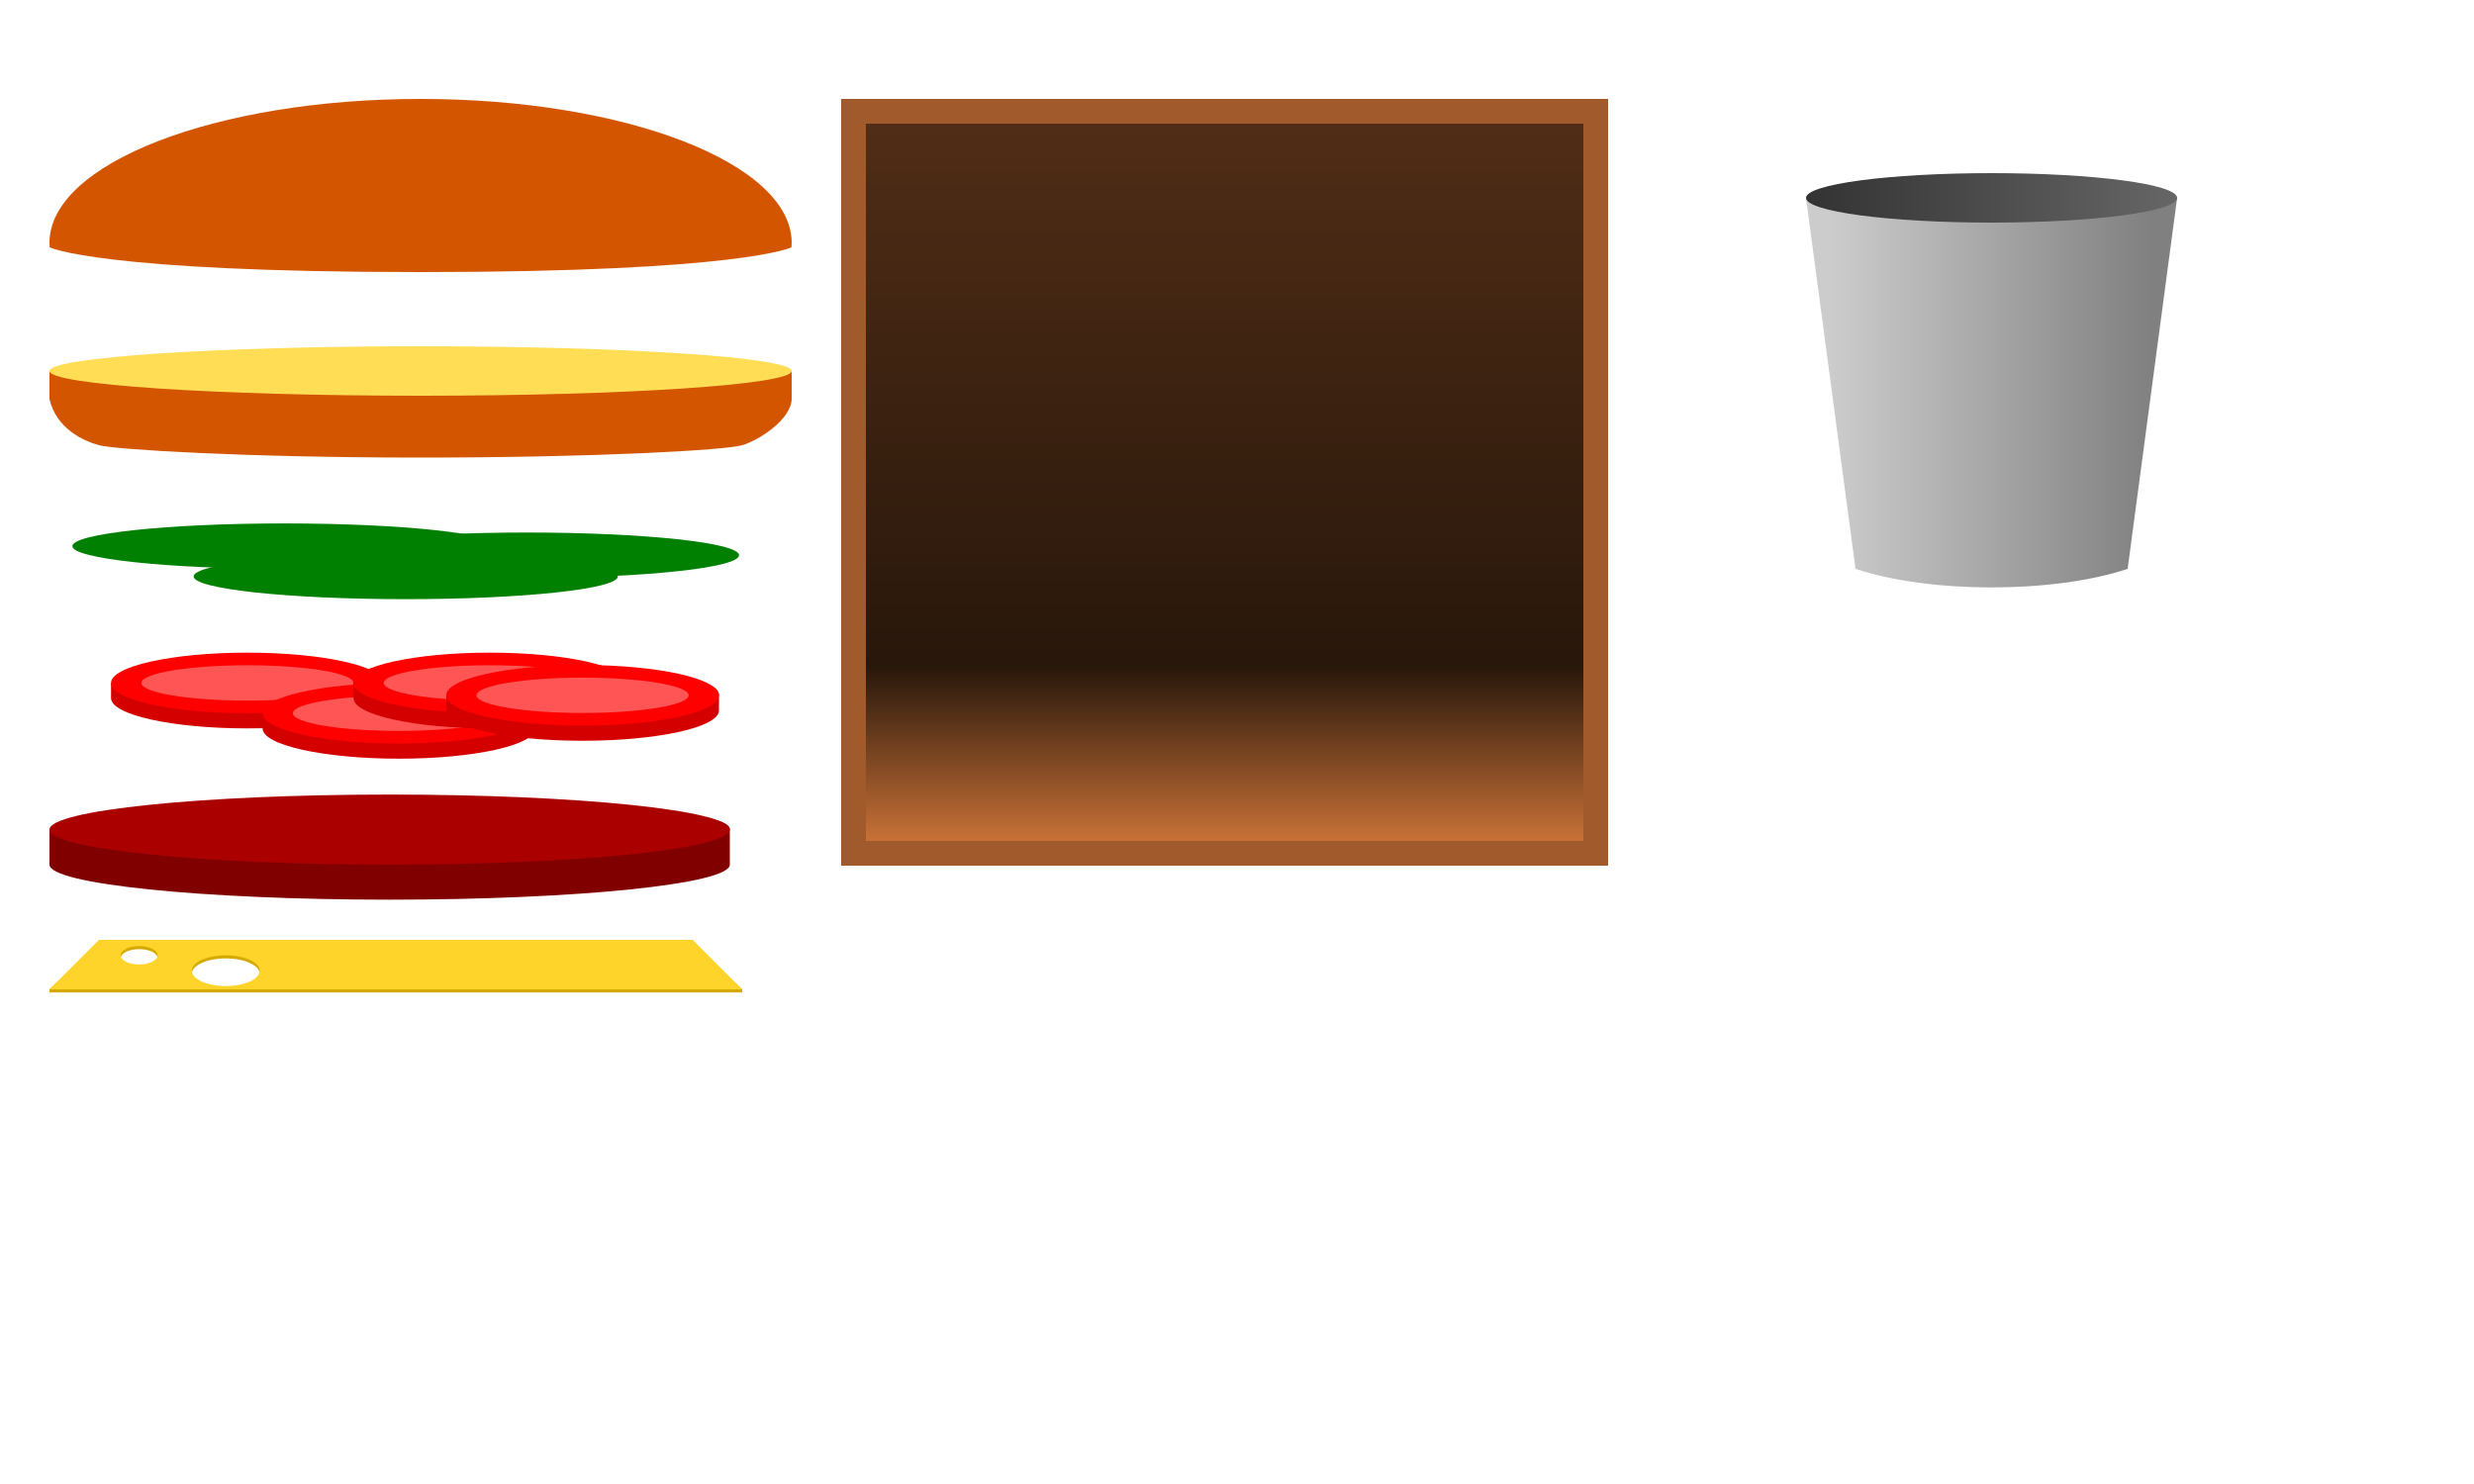
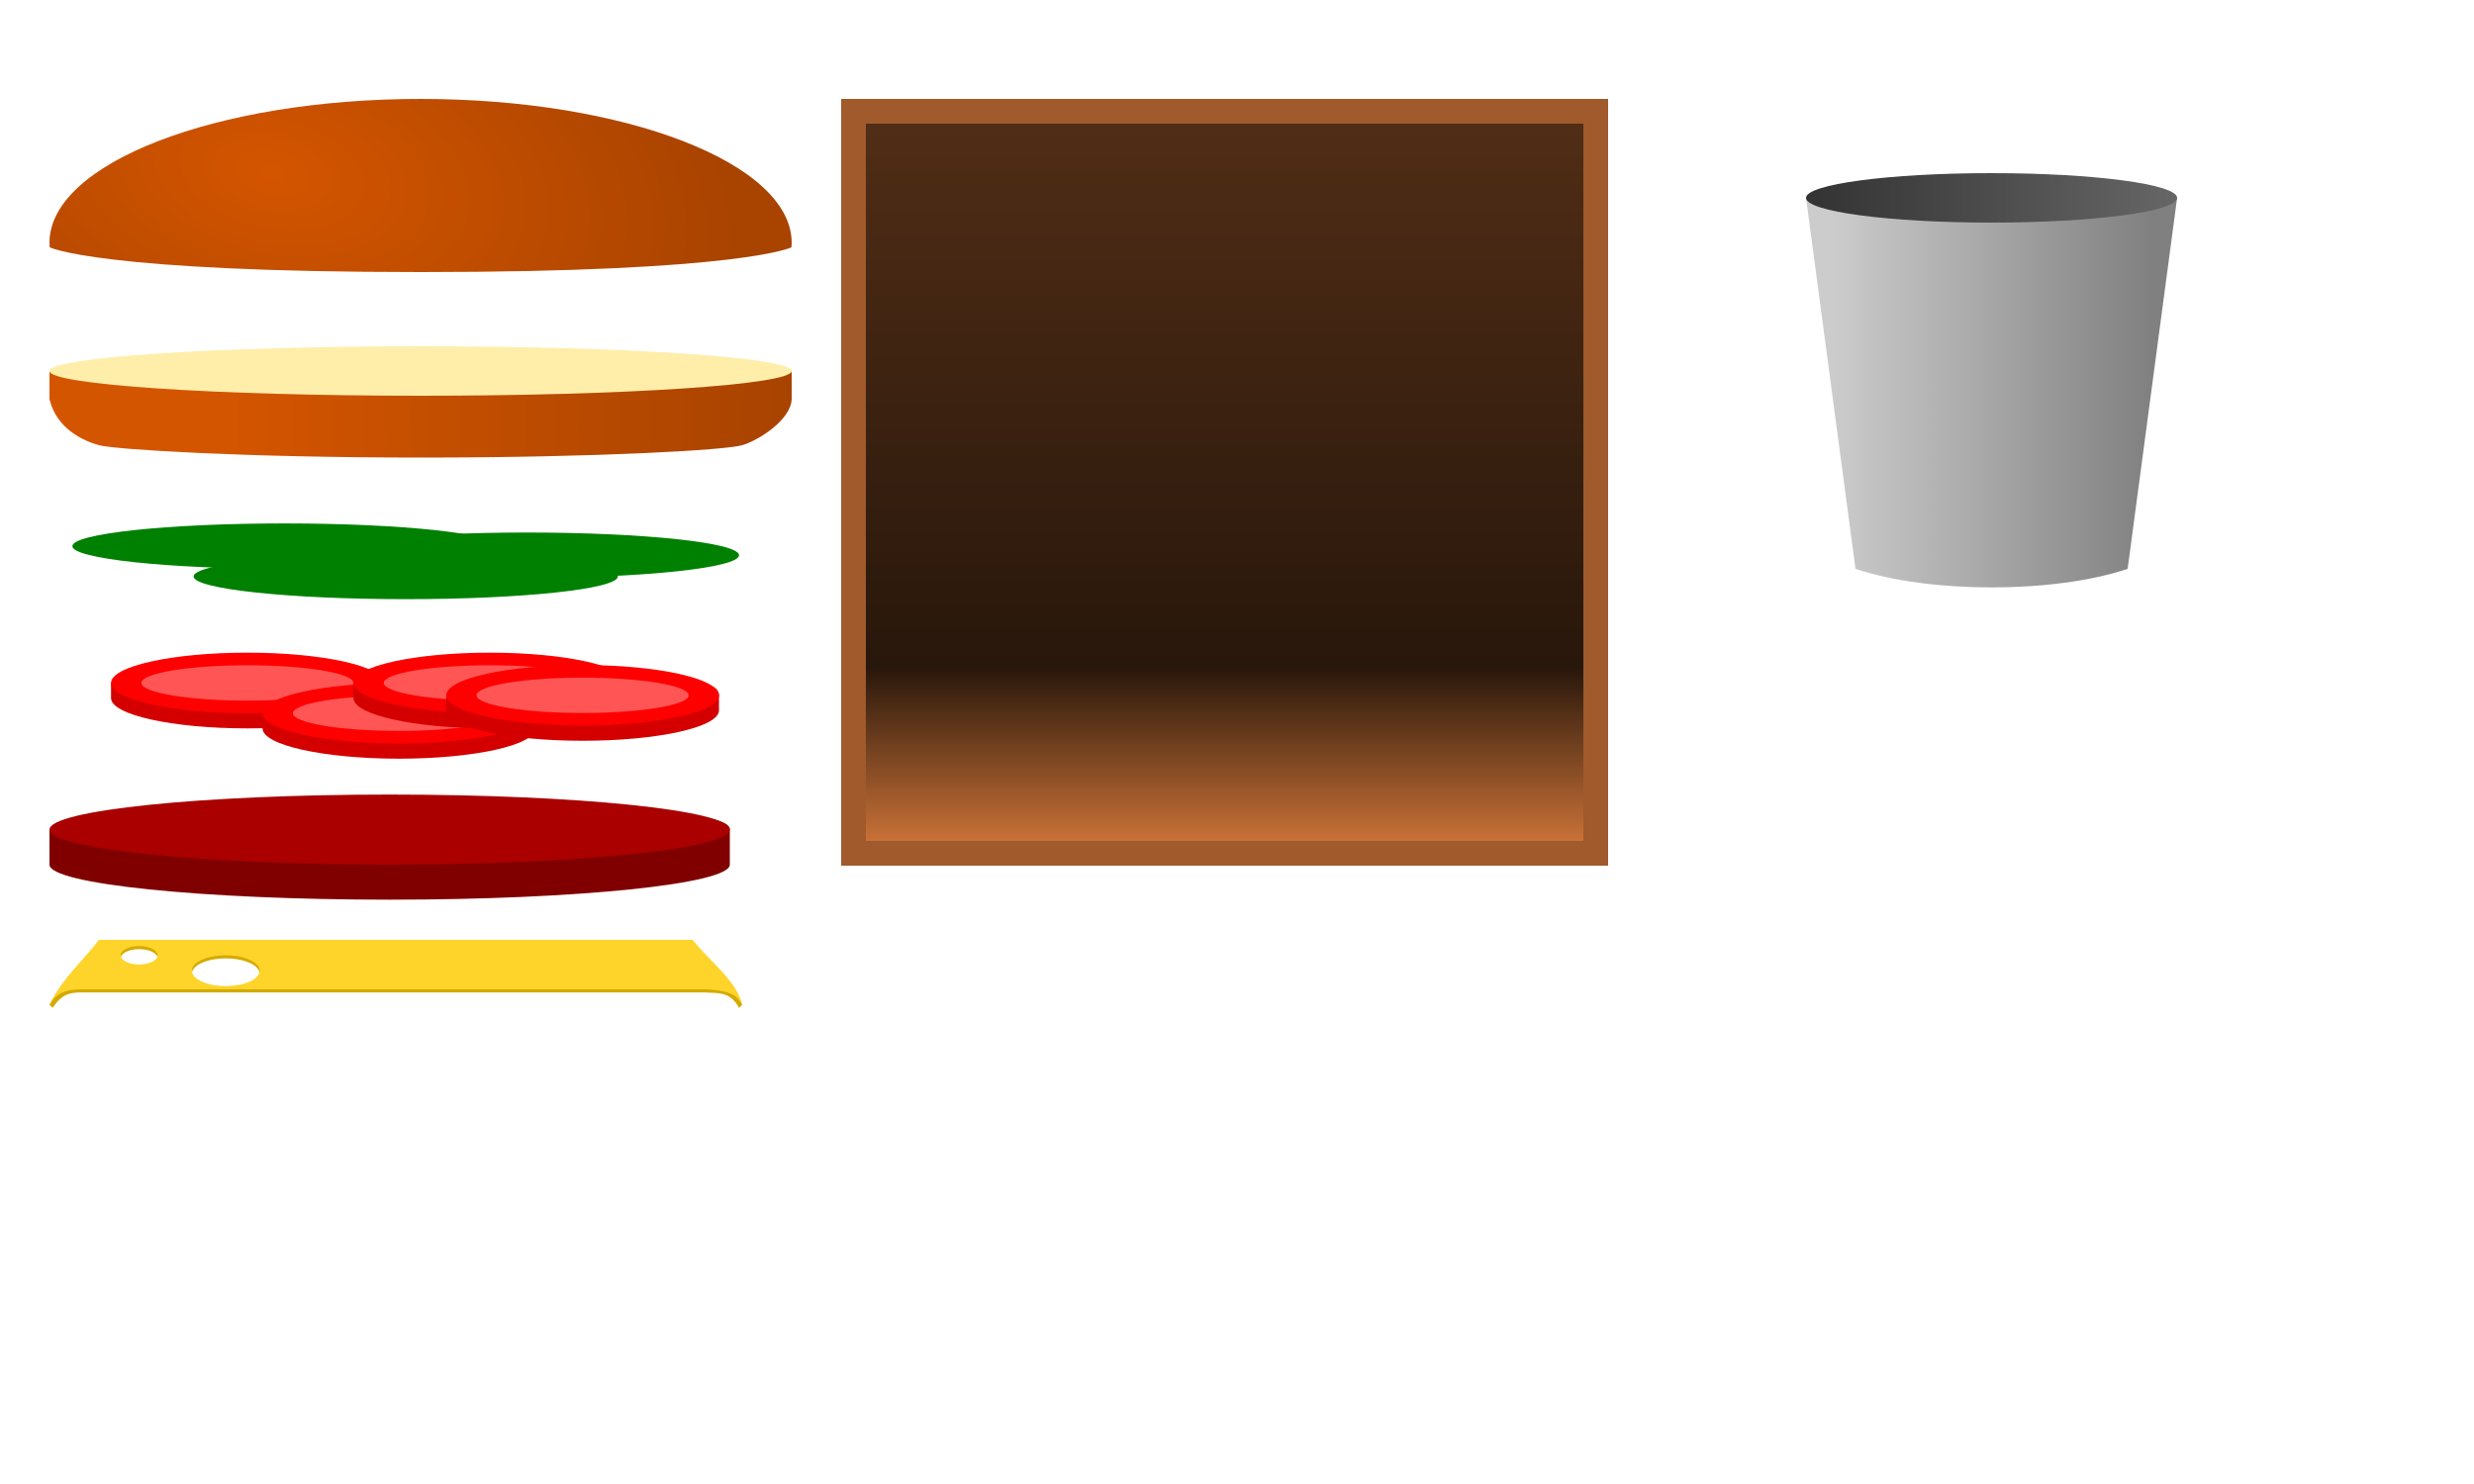
<svg xmlns="http://www.w3.org/2000/svg" xmlns:xlink="http://www.w3.org/1999/xlink" width="800" height="480" id="svg2" version="1.1">
  <defs id="defs4">
+     <linearGradient id="linearGradient3819">
+       <stop style="stop-color:#d45500;stop-opacity:1;" offset="0" id="stop3821" />
+       <stop style="stop-color:#a84300;stop-opacity:1" offset="1" id="stop3823" />
+     </linearGradient>
+     <linearGradient id="linearGradient3041">
+       <stop style="stop-color:#d45500;stop-opacity:1;" offset="0" id="stop3043" />
+       <stop style="stop-color:#a84300;stop-opacity:1" offset="1" id="stop3045" />
+     </linearGradient>
    <linearGradient id="linearGradient3158">
      <stop style="stop-color:#333333;stop-opacity:1" offset="0" id="stop3160" />
      <stop style="stop-color:#666666;stop-opacity:1" offset="1" id="stop3162" />
    </linearGradient>
    <linearGradient id="linearGradient3150">
      <stop style="stop-color:#cccccc;stop-opacity:1" offset="0" id="stop3152" />
      <stop style="stop-color:#808080;stop-opacity:1" offset="1" id="stop3154" />
    </linearGradient>
    <linearGradient id="linearGradient3127">
      <stop style="stop-color:#502d16;stop-opacity:1" offset="0" id="stop3129" />
      <stop id="stop3135" offset="0.758" style="stop-color:#28170b;stop-opacity:1" />
      <stop style="stop-color:#c87137;stop-opacity:1" offset="1" id="stop3131" />
    </linearGradient>
    <linearGradient xlink:href="#linearGradient3127" id="linearGradient3133" x1="384" y1="612.362" x2="384" y2="844.362" gradientUnits="userSpaceOnUse" />
    <linearGradient xlink:href="#linearGradient3150" id="linearGradient3156" x1="592" y1="136" x2="696" y2="136" gradientUnits="userSpaceOnUse" />
    <linearGradient xlink:href="#linearGradient3158" id="linearGradient3164" x1="584" y1="72" x2="704" y2="72" gradientUnits="userSpaceOnUse" />
+     <radialGradient xlink:href="#linearGradient3041" id="radialGradient3817" cx="88.432" cy="617.989" fx="88.432" fy="617.989" r="120" gradientTransform="matrix(1.266667,0.2666667,-0.1565922,0.7438124,72.75857,145.1128)" gradientUnits="userSpaceOnUse" />
+     <linearGradient xlink:href="#linearGradient3819" id="linearGradient3827" x1="72" y1="136" x2="256" y2="134" gradientUnits="userSpaceOnUse" />
  </defs>
  <g id="layer1" transform="translate(0,-572.3622)">
    <g id="g3005" transform="matrix(0.4899586,0,0,0.4899586,-15.79088,461.2297)">
      <path d="m 360,587.362 c 0,8.284 -62.68,15 -140,15 -77.32,0 -140,-6.716 -140,-15 0,-8.284 62.68,-15 140,-15 77.32,0 140,6.716 140,15 z" id="path2999" style="fill:#008000;fill-opacity:1;fill-rule:nonzero;stroke:none" />
      <path transform="translate(80,20)" style="fill:#008000;fill-opacity:1;fill-rule:nonzero;stroke:none" id="path3001" d="m 360,587.362 c 0,8.284 -62.68,15 -140,15 -77.32,0 -140,-6.716 -140,-15 0,-8.284 62.68,-15 140,-15 77.32,0 140,6.716 140,15 z" />
      <path d="m 360,587.362 c 0,8.284 -62.68,15 -140,15 -77.32,0 -140,-6.716 -140,-15 0,-8.284 62.68,-15 140,-15 77.32,0 140,6.716 140,15 z" id="path3003" style="fill:#008000;fill-opacity:1;fill-rule:nonzero;stroke:none" transform="translate(160,6)" />
    </g>
    <g id="g3092" transform="matrix(0.4899586,0,0,0.4899586,-32.69047,454.033)">
      <g transform="translate(40,0)" id="g3017">
        <path transform="translate(0,10)" style="fill:#d40000;fill-opacity:1;fill-rule:nonzero;stroke:none" d="m 280,692.362 c 0,11.046 -40.294,20 -90,20 -49.706,0 -90,-8.954 -90,-20 l 0,-10 c 11.337,-8.163 49.546,-10 90,-10 40.251,0 90,-4.073 90,10 z" id="path3014" />
        <path style="fill:#ff0000;fill-opacity:1;fill-rule:nonzero;stroke:none" id="path3010" d="m 280,692.362 c 0,11.046 -40.294,20 -90,20 -49.706,0 -90,-8.954 -90,-20 0,-11.046 40.294,-20 90,-20 49.706,0 90,8.954 90,20 z" />
        <path style="fill:#ff5555;fill-opacity:1;fill-rule:nonzero;stroke:none" id="path3012" d="m 260,692.362 c 0,6.443 -31.34,11.667 -70,11.667 -38.66,0 -70,-5.223 -70,-11.667 0,-6.443 31.34,-11.667 70,-11.667 38.66,0 70,5.223 70,11.667 z" />
      </g>
      <g transform="translate(140,20)" id="g3022">
        <path id="path3024" d="m 280,692.362 c 0,11.046 -40.294,20 -90,20 -49.706,0 -90,-8.954 -90,-20 l 0,-10 c 11.337,-8.163 49.546,-10 90,-10 40.251,0 90,-4.073 90,10 z" style="fill:#d40000;fill-opacity:1;fill-rule:nonzero;stroke:none" transform="translate(0,10)" />
        <path d="m 280,692.362 c 0,11.046 -40.294,20 -90,20 -49.706,0 -90,-8.954 -90,-20 0,-11.046 40.294,-20 90,-20 49.706,0 90,8.954 90,20 z" id="path3026" style="fill:#ff0000;fill-opacity:1;fill-rule:nonzero;stroke:none" />
        <path d="m 260,692.362 c 0,6.443 -31.34,11.667 -70,11.667 -38.66,0 -70,-5.223 -70,-11.667 0,-6.443 31.34,-11.667 70,-11.667 38.66,0 70,5.223 70,11.667 z" id="path3028" style="fill:#ff5555;fill-opacity:1;fill-rule:nonzero;stroke:none" />
      </g>
      <g id="g3030" transform="translate(200,0)">
        <path transform="translate(0,10)" style="fill:#d40000;fill-opacity:1;fill-rule:nonzero;stroke:none" d="m 280,692.362 c 0,11.046 -40.294,20 -90,20 -49.706,0 -90,-8.954 -90,-20 l 0,-10 c 11.337,-8.163 49.546,-10 90,-10 40.251,0 90,-4.073 90,10 z" id="path3032" />
        <path style="fill:#ff0000;fill-opacity:1;fill-rule:nonzero;stroke:none" id="path3034" d="m 280,692.362 c 0,11.046 -40.294,20 -90,20 -49.706,0 -90,-8.954 -90,-20 0,-11.046 40.294,-20 90,-20 49.706,0 90,8.954 90,20 z" />
        <path style="fill:#ff5555;fill-opacity:1;fill-rule:nonzero;stroke:none" id="path3036" d="m 260,692.362 c 0,6.443 -31.34,11.667 -70,11.667 -38.66,0 -70,-5.223 -70,-11.667 0,-6.443 31.34,-11.667 70,-11.667 38.66,0 70,5.223 70,11.667 z" />
      </g>
      <g transform="translate(261.2297,8.163955)" id="g3081">
        <path id="path3083" d="m 280,692.362 c 0,11.046 -40.294,20 -90,20 -49.706,0 -90,-8.954 -90,-20 l 0,-10 c 11.337,-8.163 49.546,-10 90,-10 40.251,0 90,-4.073 90,10 z" style="fill:#d40000;fill-opacity:1;fill-rule:nonzero;stroke:none" transform="translate(0,10)" />
        <path d="m 280,692.362 c 0,11.046 -40.294,20 -90,20 -49.706,0 -90,-8.954 -90,-20 0,-11.046 40.294,-20 90,-20 49.706,0 90,8.954 90,20 z" id="path3085" style="fill:#ff0000;fill-opacity:1;fill-rule:nonzero;stroke:none" />
        <path d="m 260,692.362 c 0,6.443 -31.34,11.667 -70,11.667 -38.66,0 -70,-5.223 -70,-11.667 0,-6.443 31.34,-11.667 70,-11.667 38.66,0 70,5.223 70,11.667 z" id="path3087" style="fill:#ff5555;fill-opacity:1;fill-rule:nonzero;stroke:none" />
      </g>
    </g>
    <g id="g3052" transform="matrix(1.222222,0,0,0.5666667,-106.2222,448.3569)">
      <path transform="translate(0,10)" style="fill:#800000;fill-opacity:1;fill-rule:nonzero;stroke:none" d="m 280,702.362 c 0,11.046 -40.294,20 -90,20 -49.706,0 -90,-8.954 -90,-20 l 0,-20 c 11.337,-8.163 49.546,-10 90,-10 40.251,0 90,-4.073 90,10 z" id="path3054" />
      <path style="fill:#aa0000;fill-opacity:1;fill-rule:nonzero;stroke:none" id="path3056" d="m 280,692.362 c 0,11.046 -40.294,20 -90,20 -49.706,0 -90,-8.954 -90,-20 0,-11.046 40.294,-20 90,-20 49.706,0 90,8.954 90,20 z" />
    </g>
    <g id="g3102">
-       <path style="fill:#d4aa00;fill-opacity:1;fill-rule:nonzero;stroke:none" d="m 32,877.362 -16,15 0,1 224,0 0,-1 -16,-15 z m 13,2 c 3.296,0 5.969,1.321 5.969,2.969 0,1.648 -2.673,3 -5.969,3 -3.296,0 -5.969,-1.352 -5.969,-3 0,-1.648 2.673,-2.969 5.969,-2.969 z m 28,3 c 6.066,0 10.969,2.225 10.969,4.969 0,2.743 -4.903,4.969 -10.969,4.969 -6.066,0 -10.969,-2.225 -10.969,-4.969 0,-2.743 4.903,-4.969 10.969,-4.969 z" id="path3100" />
-       <path id="rect3060" transform="translate(0,572.3622)" d="M 32 304 L 16 320 L 240 320 L 224 304 L 32 304 z M 45 306 C 48.296 306 50.969 307.321 50.969 308.969 C 50.969 310.617 48.296 311.969 45 311.969 C 41.704 311.969 39.031 310.617 39.031 308.969 C 39.031 307.321 41.704 306 45 306 z M 73 309 C 79.066 309 83.969 311.225 83.969 313.969 C 83.969 316.712 79.066 318.938 73 318.938 C 66.934 318.938 62.031 316.712 62.031 313.969 C 62.031 311.225 66.934 309 73 309 z " style="fill:#ffd42a;fill-opacity:1;fill-rule:nonzero;stroke:none" />
+       <path style="fill:#d4aa00;fill-opacity:1;fill-rule:nonzero;stroke:none" d="m 32,877.362 c -5.333,6.667 -10.26,9.264 -16,20 l 1,1 c 3.057,-4.503 5.537,-4.915 9.051,-5 l 201.956,0 c 4.399,0.302 8.076,-0.34 10.993,5 l 1,-1 c -3.41,-8.83 -10.667,-13.333 -16,-20 z m 13,2 c 3.296,0 5.969,1.321 5.969,2.969 0,1.648 -2.673,3 -5.969,3 -3.296,0 -5.969,-1.352 -5.969,-3 0,-1.648 2.673,-2.969 5.969,-2.969 z m 28,3 c 6.066,0 10.969,2.225 10.969,4.969 0,2.743 -4.903,4.969 -10.969,4.969 -6.066,0 -10.969,-2.225 -10.969,-4.969 0,-2.743 4.903,-4.969 10.969,-4.969 z" id="path3100" />
+       <path id="rect3060" transform="translate(0,572.3622)" d="m 32,304 c -5.357,6.946 -11.479,12.105 -16,21 2.307,-4.18 5.997,-4.966 9.993,-5 l 201.956,0 c 9.072,0.279 10.729,2.594 12.051,5 -1.741,-7.798 -10.526,-14.031 -16,-21 z m 13,2 c 3.296,0 5.969,1.321 5.969,2.969 0,1.648 -2.673,3 -5.969,3 -3.296,0 -5.969,-1.352 -5.969,-3 C 39.031,307.321 41.704,306 45,306 z m 28,3 c 6.066,0 10.969,2.225 10.969,4.969 0,2.743 -4.903,4.969 -10.969,4.969 -6.066,0 -10.969,-2.225 -10.969,-4.969 C 62.031,311.225 66.934,309 73,309 z" style="fill:#ffd42a;fill-opacity:1;fill-rule:nonzero;stroke:none" />
    </g>
    <g id="g3111">
-       <path id="rect2991" transform="translate(0,572.3622)" d="m 16,120 0,9.062 c 2.23,9.695 11.107,13.577 16,14.938 4.893,1.36 46.562,4 104,4 57.438,0 98.636,-2.421 104,-4 5.364,-1.579 15.801,-8.235 16,-14.938 L 256,120 z" style="fill:#d45500;fill-opacity:1;fill-rule:nonzero;stroke:none" />
-       <path transform="translate(0,572.3622)" d="m 256,120 a 120,8 0 1 1 -240,0 120,8 0 1 1 240,0 z" id="path3106" style="fill:#ffdd55;fill-opacity:1;fill-rule:nonzero;stroke:none" />
+       <path id="rect2991" transform="translate(0,572.3622)" d="m 16,120 0,9.062 c 2.23,9.695 11.107,13.577 16,14.938 4.893,1.36 46.562,4 104,4 57.438,0 98.636,-2.421 104,-4 5.364,-1.579 15.801,-8.235 16,-14.938 L 256,120 z" style="fill:url(#linearGradient3827);fill-opacity:1;fill-rule:nonzero;stroke:none" />
+       <path transform="translate(0,572.3622)" d="m 256,120 c 0,4.418 -53.726,8 -120,8 -66.274,0 -120,-3.582 -120,-8 0,-4.418 53.726,-8 120,-8 66.274,0 120,3.582 120,8 z" id="path3106" style="fill:#ffeeaa;fill-opacity:1;fill-rule:nonzero;stroke:none" />
    </g>
-     <path style="fill:#d45500;fill-opacity:1;fill-rule:nonzero;stroke:none" d="M 136,604.362 C 69.727,604.362 16,625.196 16,650.894 c 0,0.492 0.037,0.979 0.076,1.468 0,0 15.924,8 119.924,8 104,0 119.924,-8 119.924,-8 0.039,-0.488 0.076,-0.976 0.076,-1.468 0,-25.698 -53.727,-46.532 -120,-46.532 z" id="path2985" />
+     <path style="fill:url(#radialGradient3817);fill-opacity:1;fill-rule:nonzero;stroke:none" d="M 136,604.362 C 69.727,604.362 16,625.196 16,650.894 c 0,0.492 0.037,0.979 0.076,1.468 0,0 15.924,8 119.924,8 104,0 119.924,-8 119.924,-8 0.039,-0.488 0.076,-0.976 0.076,-1.468 0,-25.698 -53.727,-46.532 -120,-46.532 z" id="path2985" />
    <g id="g3137">
      <rect y="604.362" x="272" height="248" width="248" id="rect3115" style="fill:#a05a2c;fill-opacity:1;fill-rule:nonzero;stroke:none" />
      <rect style="fill:url(#linearGradient3133);fill-opacity:1;fill-rule:nonzero;stroke:none" id="rect3117" width="232" height="232" x="280" y="612.362" />
    </g>
    <g id="g3146">
      <path id="rect3141" d="m 584,64 120,0 -16,120 c -24,8 -64,8 -88,0 z" style="fill:url(#linearGradient3156);fill-opacity:1;fill-rule:nonzero;stroke:none" transform="translate(0,572.3622)" />
-       <path transform="translate(0,564.3622)" d="m 704,72 a 60,8 0 1 1 -120,0 60,8 0 1 1 120,0 z" id="path3144" style="fill:url(#linearGradient3164);fill-opacity:1;fill-rule:nonzero;stroke:none" />
+       <path transform="translate(0,564.3622)" d="m 704,72 c 0,4.418 -26.863,8 -60,8 -33.137,0 -60,-3.582 -60,-8 0,-4.418 26.863,-8 60,-8 33.137,0 60,3.582 60,8 z" id="path3144" style="fill:url(#linearGradient3164);fill-opacity:1;fill-rule:nonzero;stroke:none" />
    </g>
  </g>
</svg>
